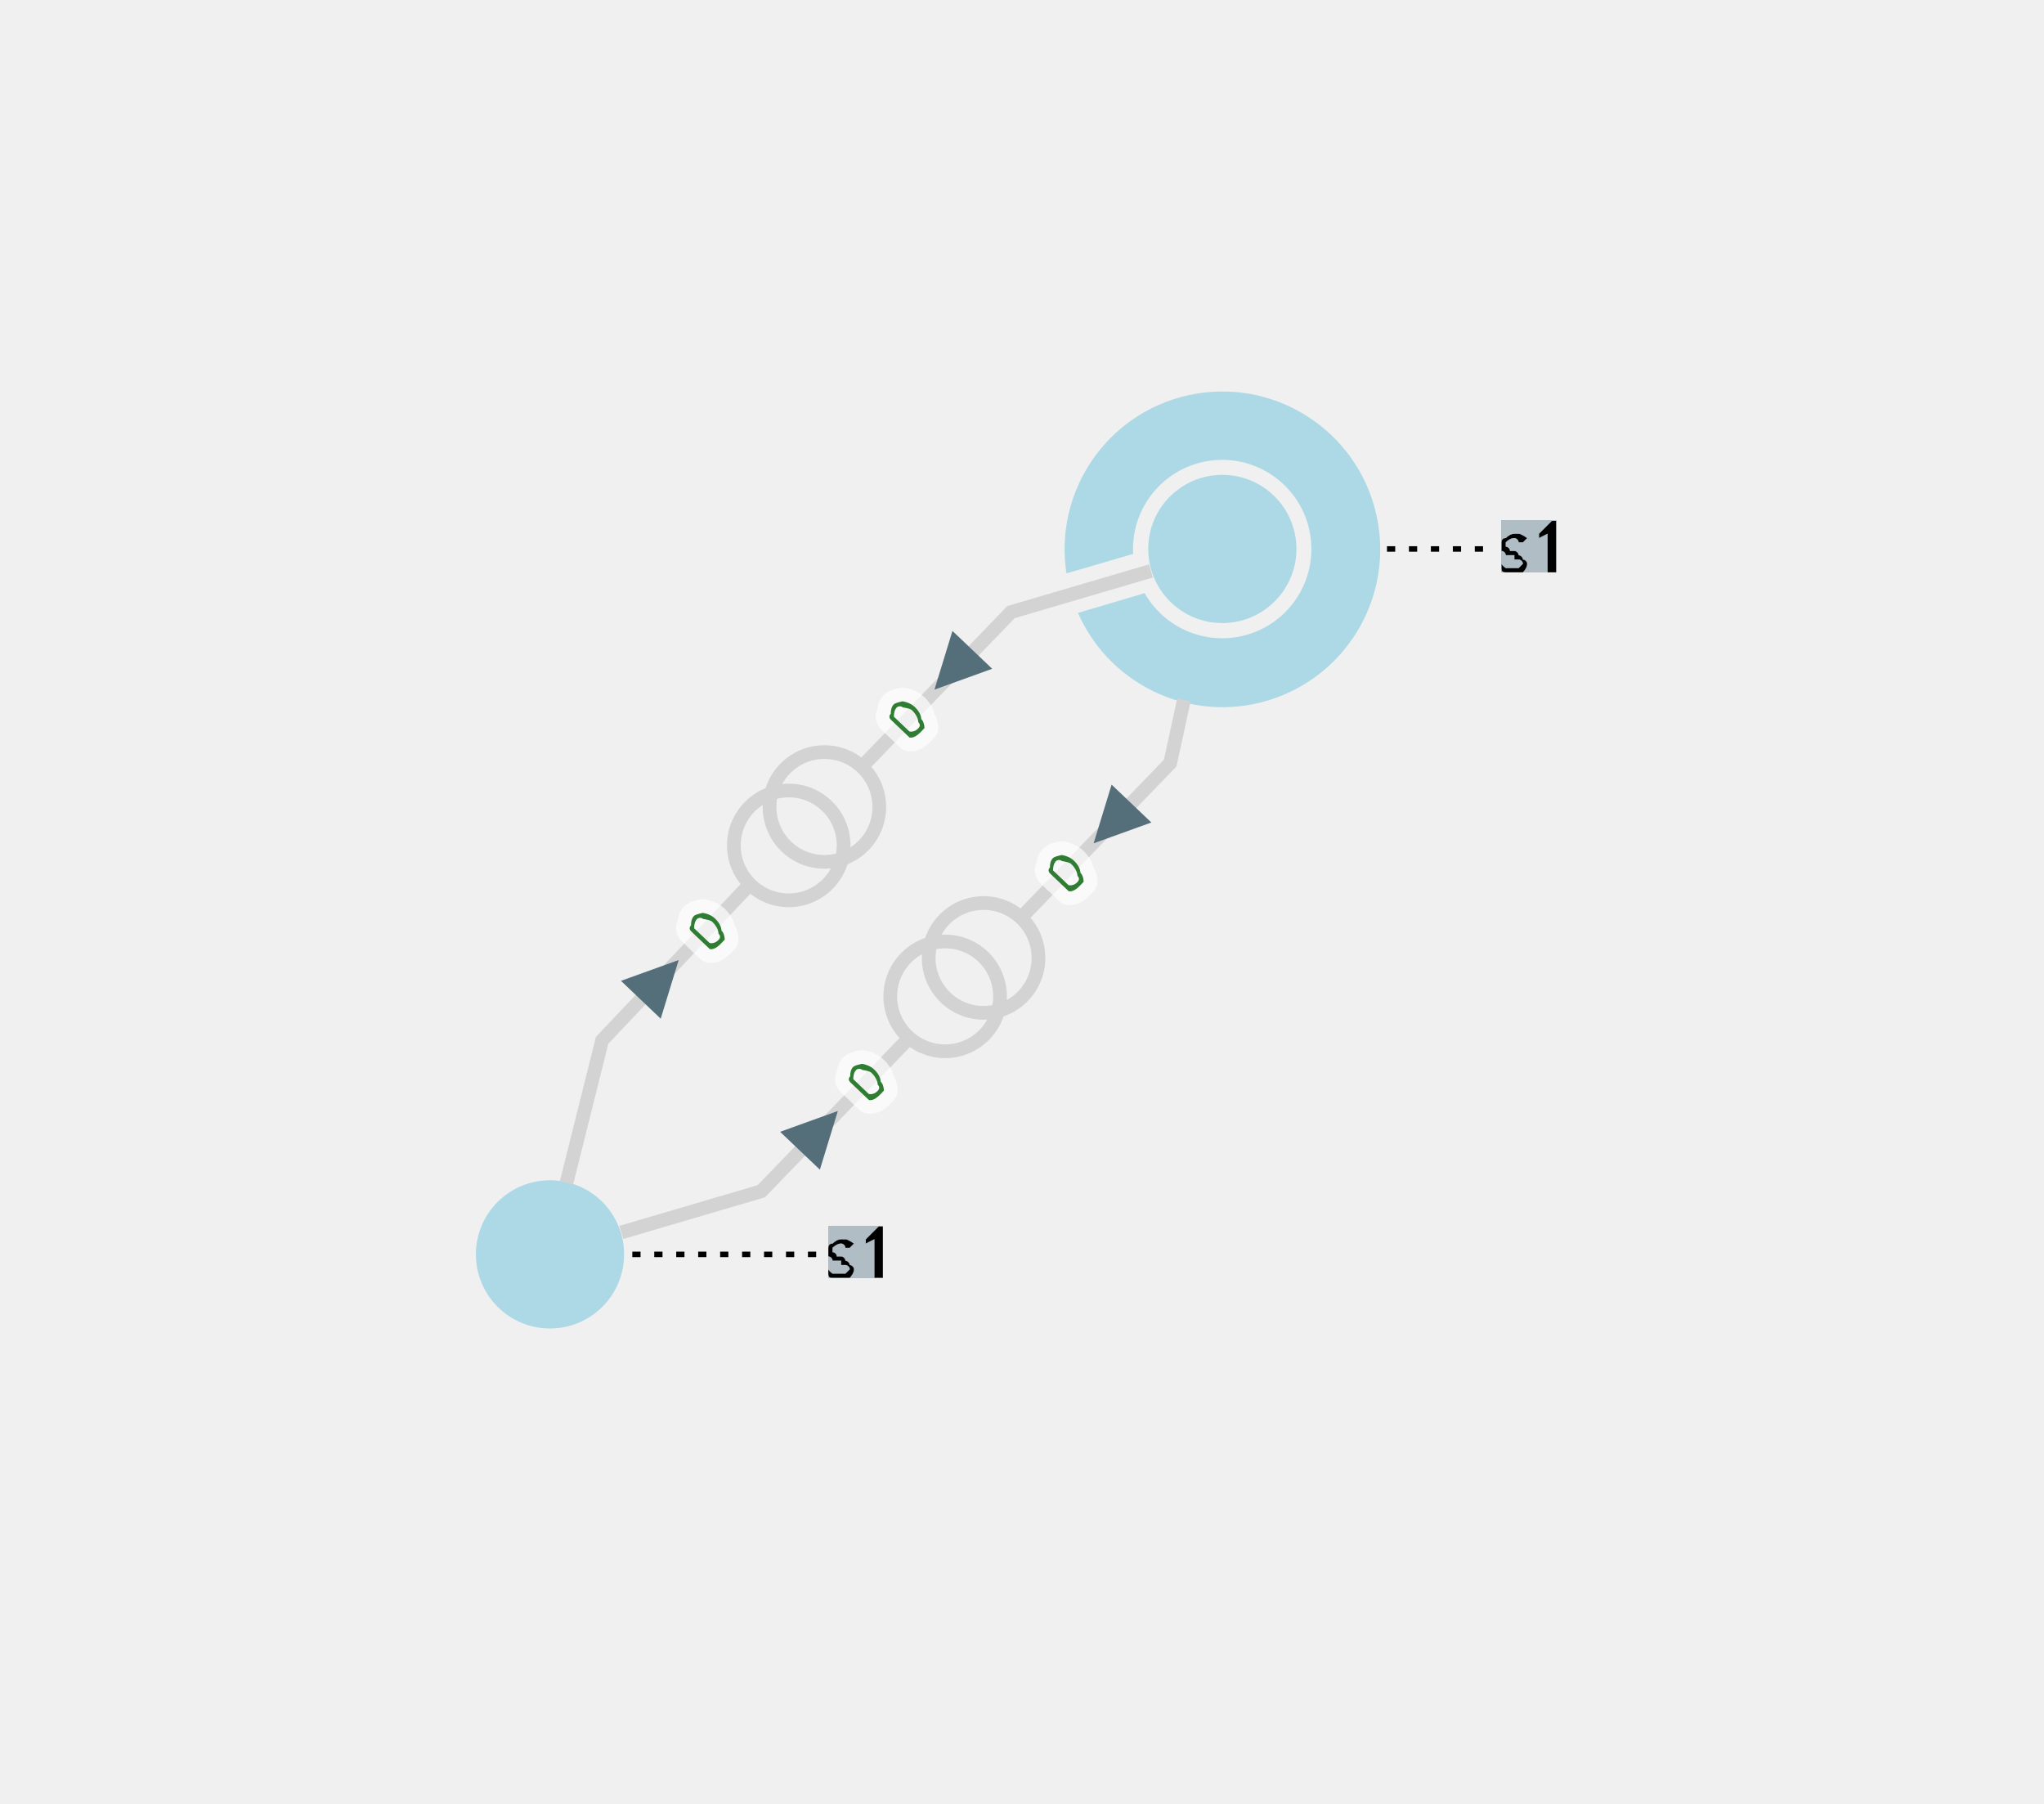
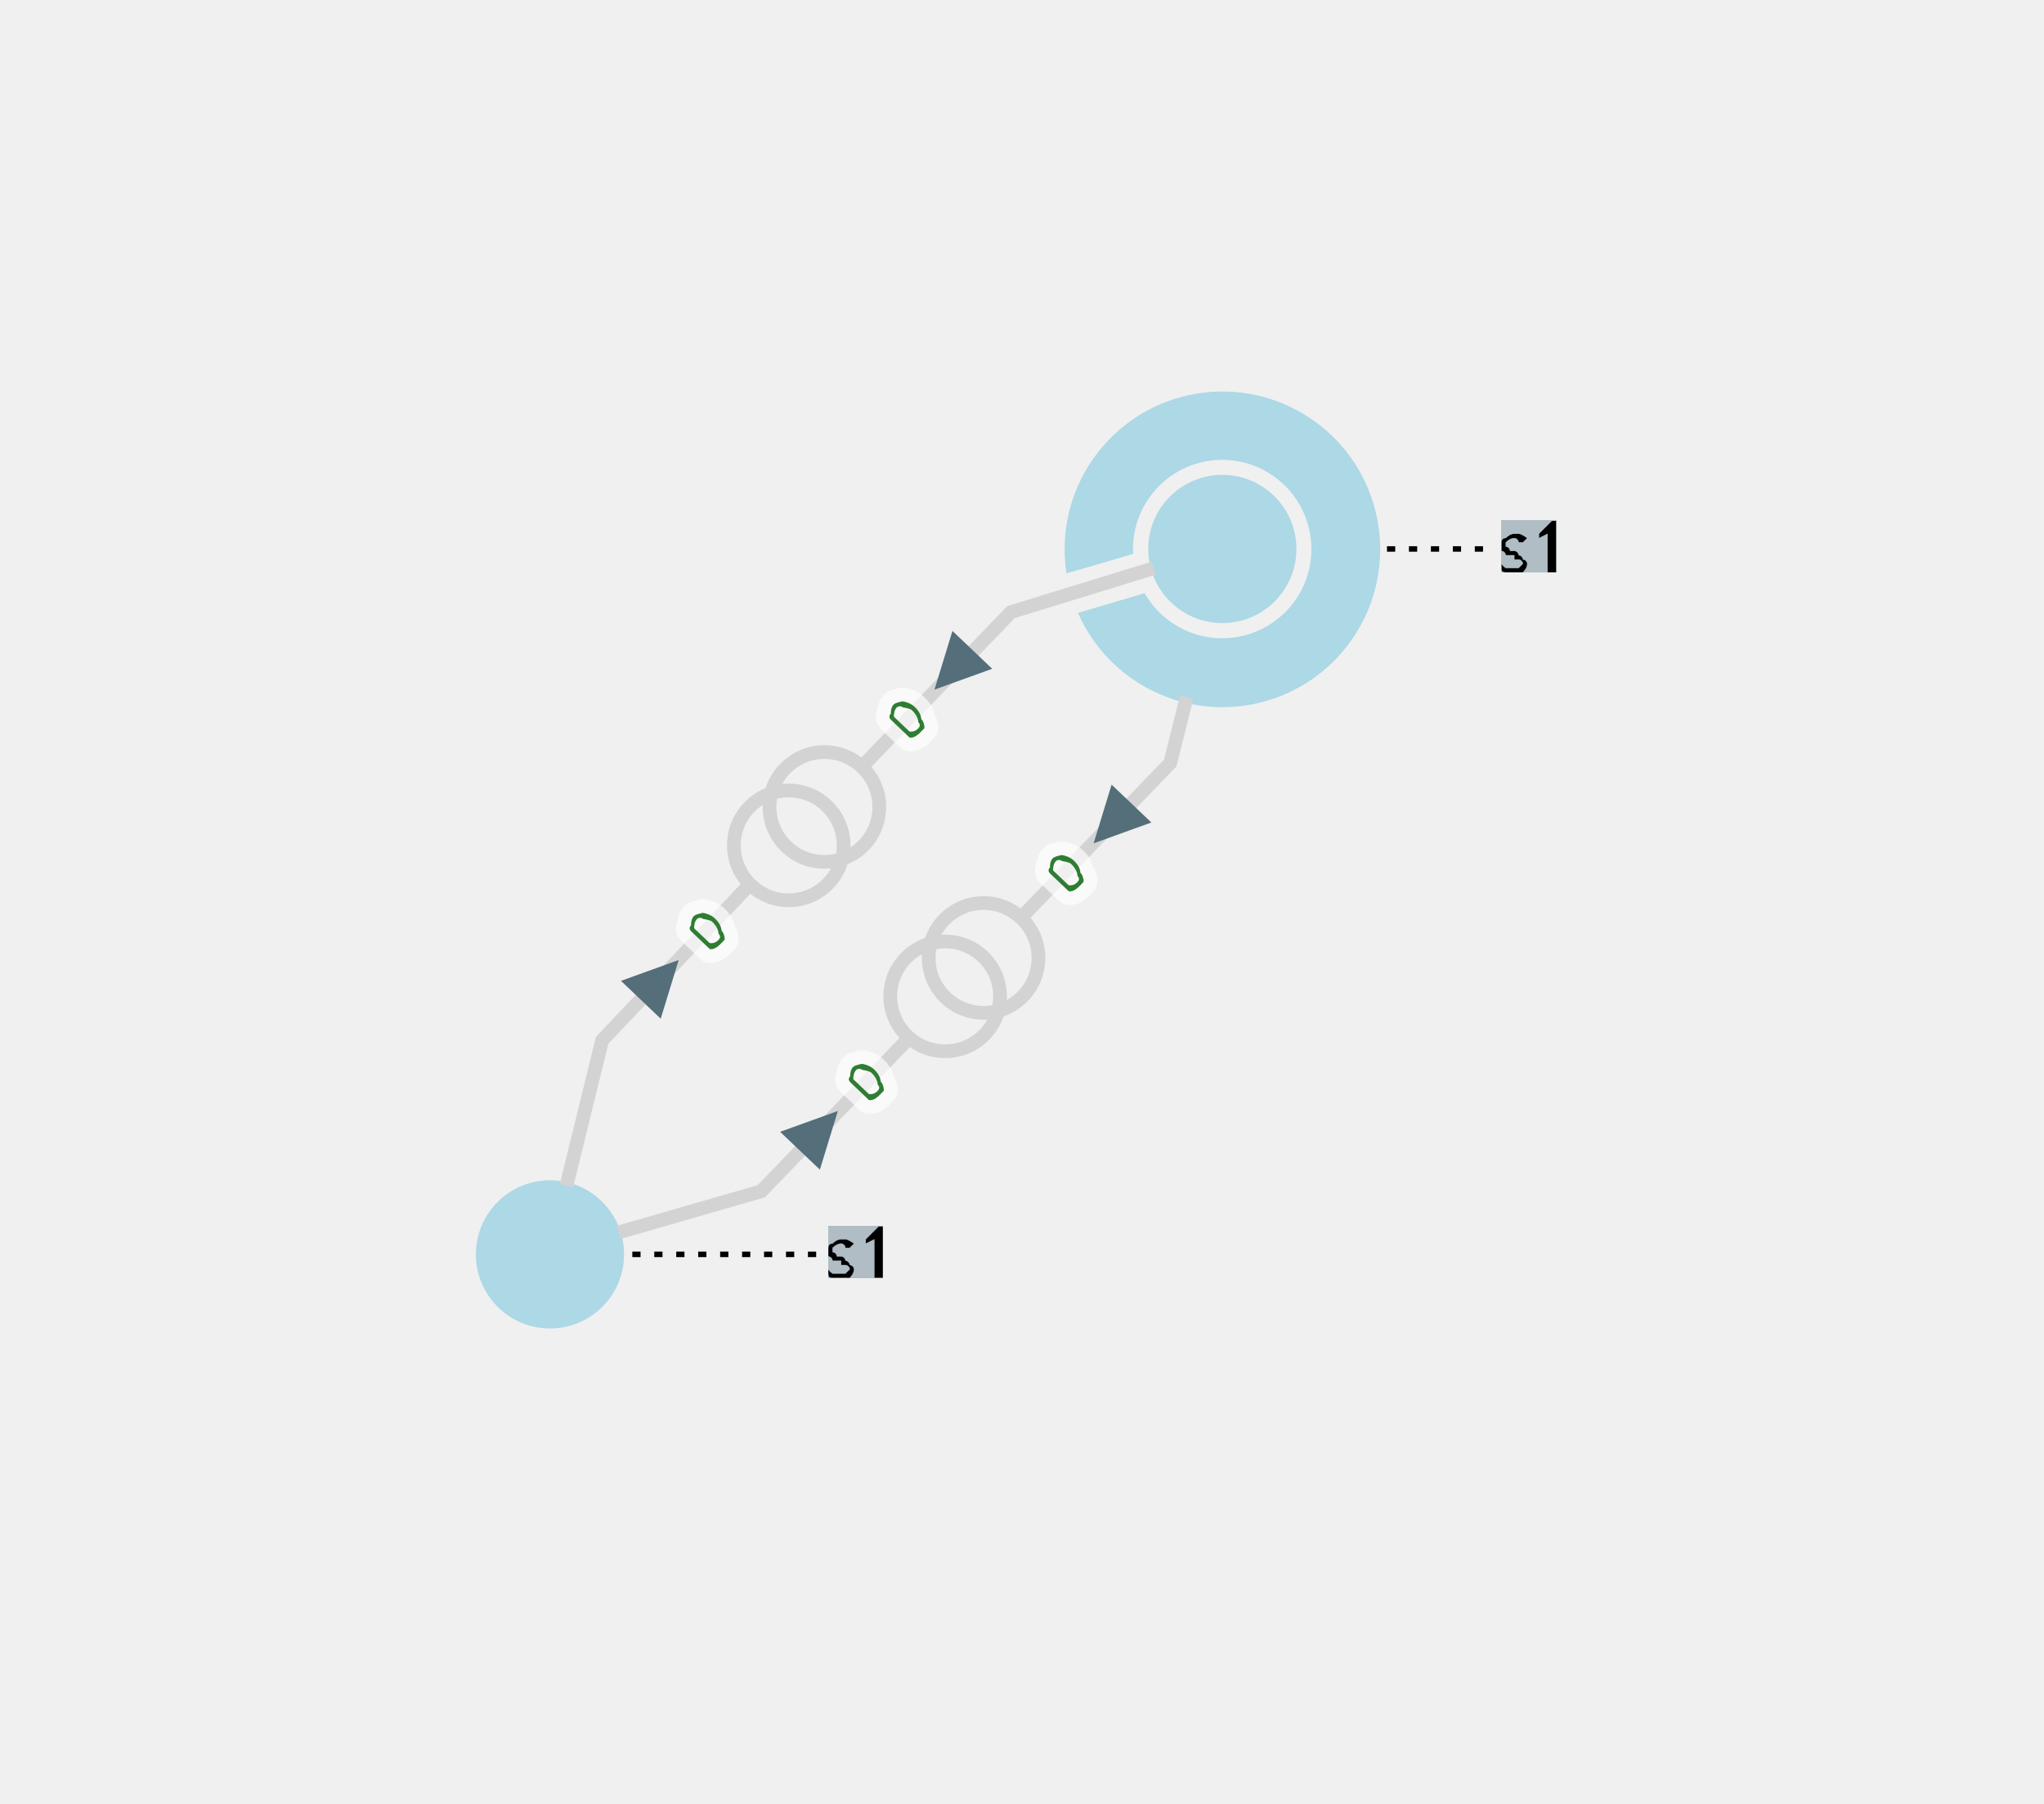
<svg xmlns="http://www.w3.org/2000/svg" width="800.00" height="705.66" viewBox="-2.85 -2.89 7.44 6.57">
  <style>
.nad-branch-edges polyline, .nad-branch-edges path {stroke: var(--nad-vl-color, lightgrey); stroke-width: 0.05; fill: none}
.nad-branch-edges circle {stroke: var(--nad-vl-color, lightgrey); stroke-width: 0.05; fill: none}
.nad-3wt-edges polyline {stroke: var(--nad-vl-color, lightgrey); stroke-width: 0.05; fill: none}
.nad-text-edges {stroke: black; stroke-width: 0.02; stroke-dasharray: .03,.05}
.nad-branch-edges .nad-disconnected polyline {stroke-dasharray: .1,.1}
.nad-vl-nodes circle, .nad-vl-nodes path {fill: var(--nad-vl-color, lightblue)}
.nad-vl-nodes circle.nad-unknown-busnode {stroke: lightgrey; stroke-dasharray: .05,.05; fill: none}
.nad-hvdc-edge polyline.nad-hvdc {stroke: grey; stroke-width: 0.2}
.nad-3wt-nodes circle {stroke: var(--nad-vl-color, lightgrey); stroke-width: 0.05; fill: none}
.nad-state-out .nad-arrow-in {visibility: hidden}
.nad-state-in .nad-arrow-out {visibility: hidden}
.nad-active path {stroke: none; fill: #546e7a}
.nad-active {visibility: visible}
.nad-reactive {visibility: hidden}
.nad-reactive path {stroke: none; fill: #0277bd}
.nad-text-background {flood-color: #90a4aeaa}
.nad-text-nodes {font: 0.25px "Verdana"; fill: black}
.nad-edge-infos text {font: 0.2px "Verdana"; dominant-baseline:middle; stroke: #FFFFFFAA; stroke-width: 0.1; stroke-linejoin:round; paint-order: stroke}
.nad-edge-infos .nad-state-in text {fill: #b71c1c}
.nad-edge-infos .nad-state-out text {fill: #2e7d32}
.nad-vl0to30 {--nad-vl-color: #AFB42B}
.nad-vl30to50 {--nad-vl-color: #EF9A9A}
.nad-vl50to70 {--nad-vl-color: #9C27B0}
.nad-vl70to120 {--nad-vl-color: #E65100}
.nad-vl120to180 {--nad-vl-color: #00ACC1}
.nad-vl180to300 {--nad-vl-color: #2E7D32}
.nad-vl300to500 {--nad-vl-color: #D32F2F}
.nad-branch-edges .nad-overload polyline, .nad-branch-edges .nad-overload path {animation: line-blink 3s infinite}
.nad-vl-nodes .nad-overvoltage {animation: node-over-blink 3s infinite}
.nad-vl-nodes .nad-undervoltage {animation: node-under-blink 3s infinite}

@keyframes line-blink {
  0%, 80%, 100% {stroke: var(--nad-vl-color, black); stroke-width: 0.05}
  40% {stroke: #FFEB3B; stroke-width: 0.15}
}
@keyframes node-over-blink {
  0%, 80%, 100% {stroke: white; stroke-width: 0}
  40% {stroke: #ff5722; stroke-width: 0.15}
}
@keyframes node-under-blink {
  0%, 80%, 100% {stroke: white; stroke-width: 0}
  40% {stroke: #00BCD4; stroke-width: 0.15}
}
</style>
  <defs>
    <filter id="textBgFilter" x="0" y="0" width="1" height="1">
      <feFlood class="nad-text-background" />
      <feComposite in="SourceGraphic" operator="over" />
    </filter>
  </defs>
  <g class="nad-vl-nodes">
    <g transform="translate(1.60,-0.89)" id="0" class="nad-vl300to500">
      <circle r="0.27" id="1" />
      <path d="M-0.568,0.089 A0.575,0.575 345.053 1 1 -0.526,0.233 L-0.283,0.161 A0.325,0.325 -333.556 1 0 -0.325,0.018 Z " id="2" />
    </g>
    <g transform="translate(-0.85,1.68)" id="3" class="nad-vl180to300">
      <circle r="0.27" id="4" />
    </g>
  </g>
  <g class="nad-branch-edges">
    <g id="5">
      <g class="nad-vl300to500">
-         <polyline points="1.34,-0.81 0.83,-0.66 0.29,-0.10" />
+         <polyline points="1.35,-0.82 0.83,-0.66 0.29,-0.10" />
        <g class="nad-edge-infos" transform="translate(0.62,-0.45)">
          <g class="nad-active nad-state-out">
            <g transform="rotate(-136.40)">
              <path class="nad-arrow-in" d="M-0.1 -0.1 H0.1 L0 0.1z" />
              <path class="nad-arrow-out" d="M-0.1 0.1 H0.1 L0 -0.1z" />
            </g>
            <text transform="rotate(-46.40)" x="-0.19" style="text-anchor:end">0</text>
          </g>
          <g class="nad-reactive nad-state-out">
            <g transform="rotate(-136.40)">
              <path class="nad-arrow-in" d="M-0.1 -0.1 H0.1 L0 0.1z" />
              <path class="nad-arrow-out" d="M-0.1 0.1 H0.1 L0 -0.1z" />
            </g>
            <text transform="rotate(-46.40)" x="-0.19" style="text-anchor:end">0</text>
          </g>
        </g>
        <circle cx="0.15" cy="0.05" r="0.20" />
      </g>
      <g class="nad-vl180to300">
-         <polyline points="-0.79,1.42 -0.66,0.90 -0.12,0.33" />
+         <polyline points="-0.79,1.43 -0.66,0.90 -0.12,0.33" />
        <g class="nad-edge-infos" transform="translate(-0.45,0.68)">
          <g class="nad-active nad-state-out">
            <g transform="rotate(43.60)">
              <path class="nad-arrow-in" d="M-0.1 -0.1 H0.1 L0 0.1z" />
              <path class="nad-arrow-out" d="M-0.1 0.1 H0.1 L0 -0.1z" />
            </g>
            <text transform="rotate(-46.40)" x="0.19">0</text>
          </g>
          <g class="nad-reactive nad-state-out">
            <g transform="rotate(43.60)">
              <path class="nad-arrow-in" d="M-0.1 -0.1 H0.1 L0 0.1z" />
              <path class="nad-arrow-out" d="M-0.1 0.1 H0.1 L0 -0.1z" />
            </g>
            <text transform="rotate(-46.40)" x="0.19">0</text>
          </g>
        </g>
        <circle cx="0.02" cy="0.19" r="0.20" />
      </g>
    </g>
    <g id="6">
      <g class="nad-vl300to500">
-         <polyline points="1.46,-0.34 1.41,-0.11 0.87,0.45" />
+         <polyline points="1.47,-0.35 1.41,-0.11 0.87,0.45" />
        <g class="nad-edge-infos" transform="translate(1.20,0.11)">
          <g class="nad-active nad-state-out">
            <g transform="rotate(-136.40)">
              <path class="nad-arrow-in" d="M-0.1 -0.1 H0.1 L0 0.1z" />
              <path class="nad-arrow-out" d="M-0.1 0.1 H0.1 L0 -0.1z" />
            </g>
            <text transform="rotate(-46.40)" x="-0.19" style="text-anchor:end">0</text>
          </g>
          <g class="nad-reactive nad-state-out">
            <g transform="rotate(-136.40)">
              <path class="nad-arrow-in" d="M-0.1 -0.1 H0.1 L0 0.1z" />
              <path class="nad-arrow-out" d="M-0.1 0.1 H0.1 L0 -0.1z" />
            </g>
            <text transform="rotate(-46.40)" x="-0.19" style="text-anchor:end">0</text>
          </g>
        </g>
        <circle cx="0.73" cy="0.60" r="0.20" />
      </g>
      <g class="nad-vl180to300">
-         <polyline points="-0.59,1.60 -0.08,1.45 0.46,0.89" />
+         <polyline points="-0.60,1.60 -0.08,1.45 0.46,0.89" />
        <g class="nad-edge-infos" transform="translate(0.13,1.23)">
          <g class="nad-active nad-state-out">
            <g transform="rotate(43.60)">
              <path class="nad-arrow-in" d="M-0.1 -0.1 H0.1 L0 0.1z" />
              <path class="nad-arrow-out" d="M-0.1 0.1 H0.1 L0 -0.1z" />
            </g>
            <text transform="rotate(-46.40)" x="0.19">0</text>
          </g>
          <g class="nad-reactive nad-state-out">
            <g transform="rotate(43.60)">
              <path class="nad-arrow-in" d="M-0.1 -0.1 H0.1 L0 0.1z" />
              <path class="nad-arrow-out" d="M-0.1 0.1 H0.1 L0 -0.1z" />
            </g>
            <text transform="rotate(-46.40)" x="0.19">0</text>
          </g>
        </g>
        <circle cx="0.59" cy="0.74" r="0.20" />
      </g>
    </g>
  </g>
  <g class="nad-text-edges">
    <polyline id="0_edge" points="2.20,-0.89 2.60,-0.89" />
    <polyline id="3_edge" points="-0.55,1.68 0.15,1.68" />
  </g>
  <g class="nad-text-nodes">
    <text filter="url(#textBgFilter)" y="-0.89" style="dominant-baseline:middle" x="2.60">s1</text>
    <text filter="url(#textBgFilter)" y="1.68" style="dominant-baseline:middle" x="0.15">s1</text>
  </g>
</svg>
